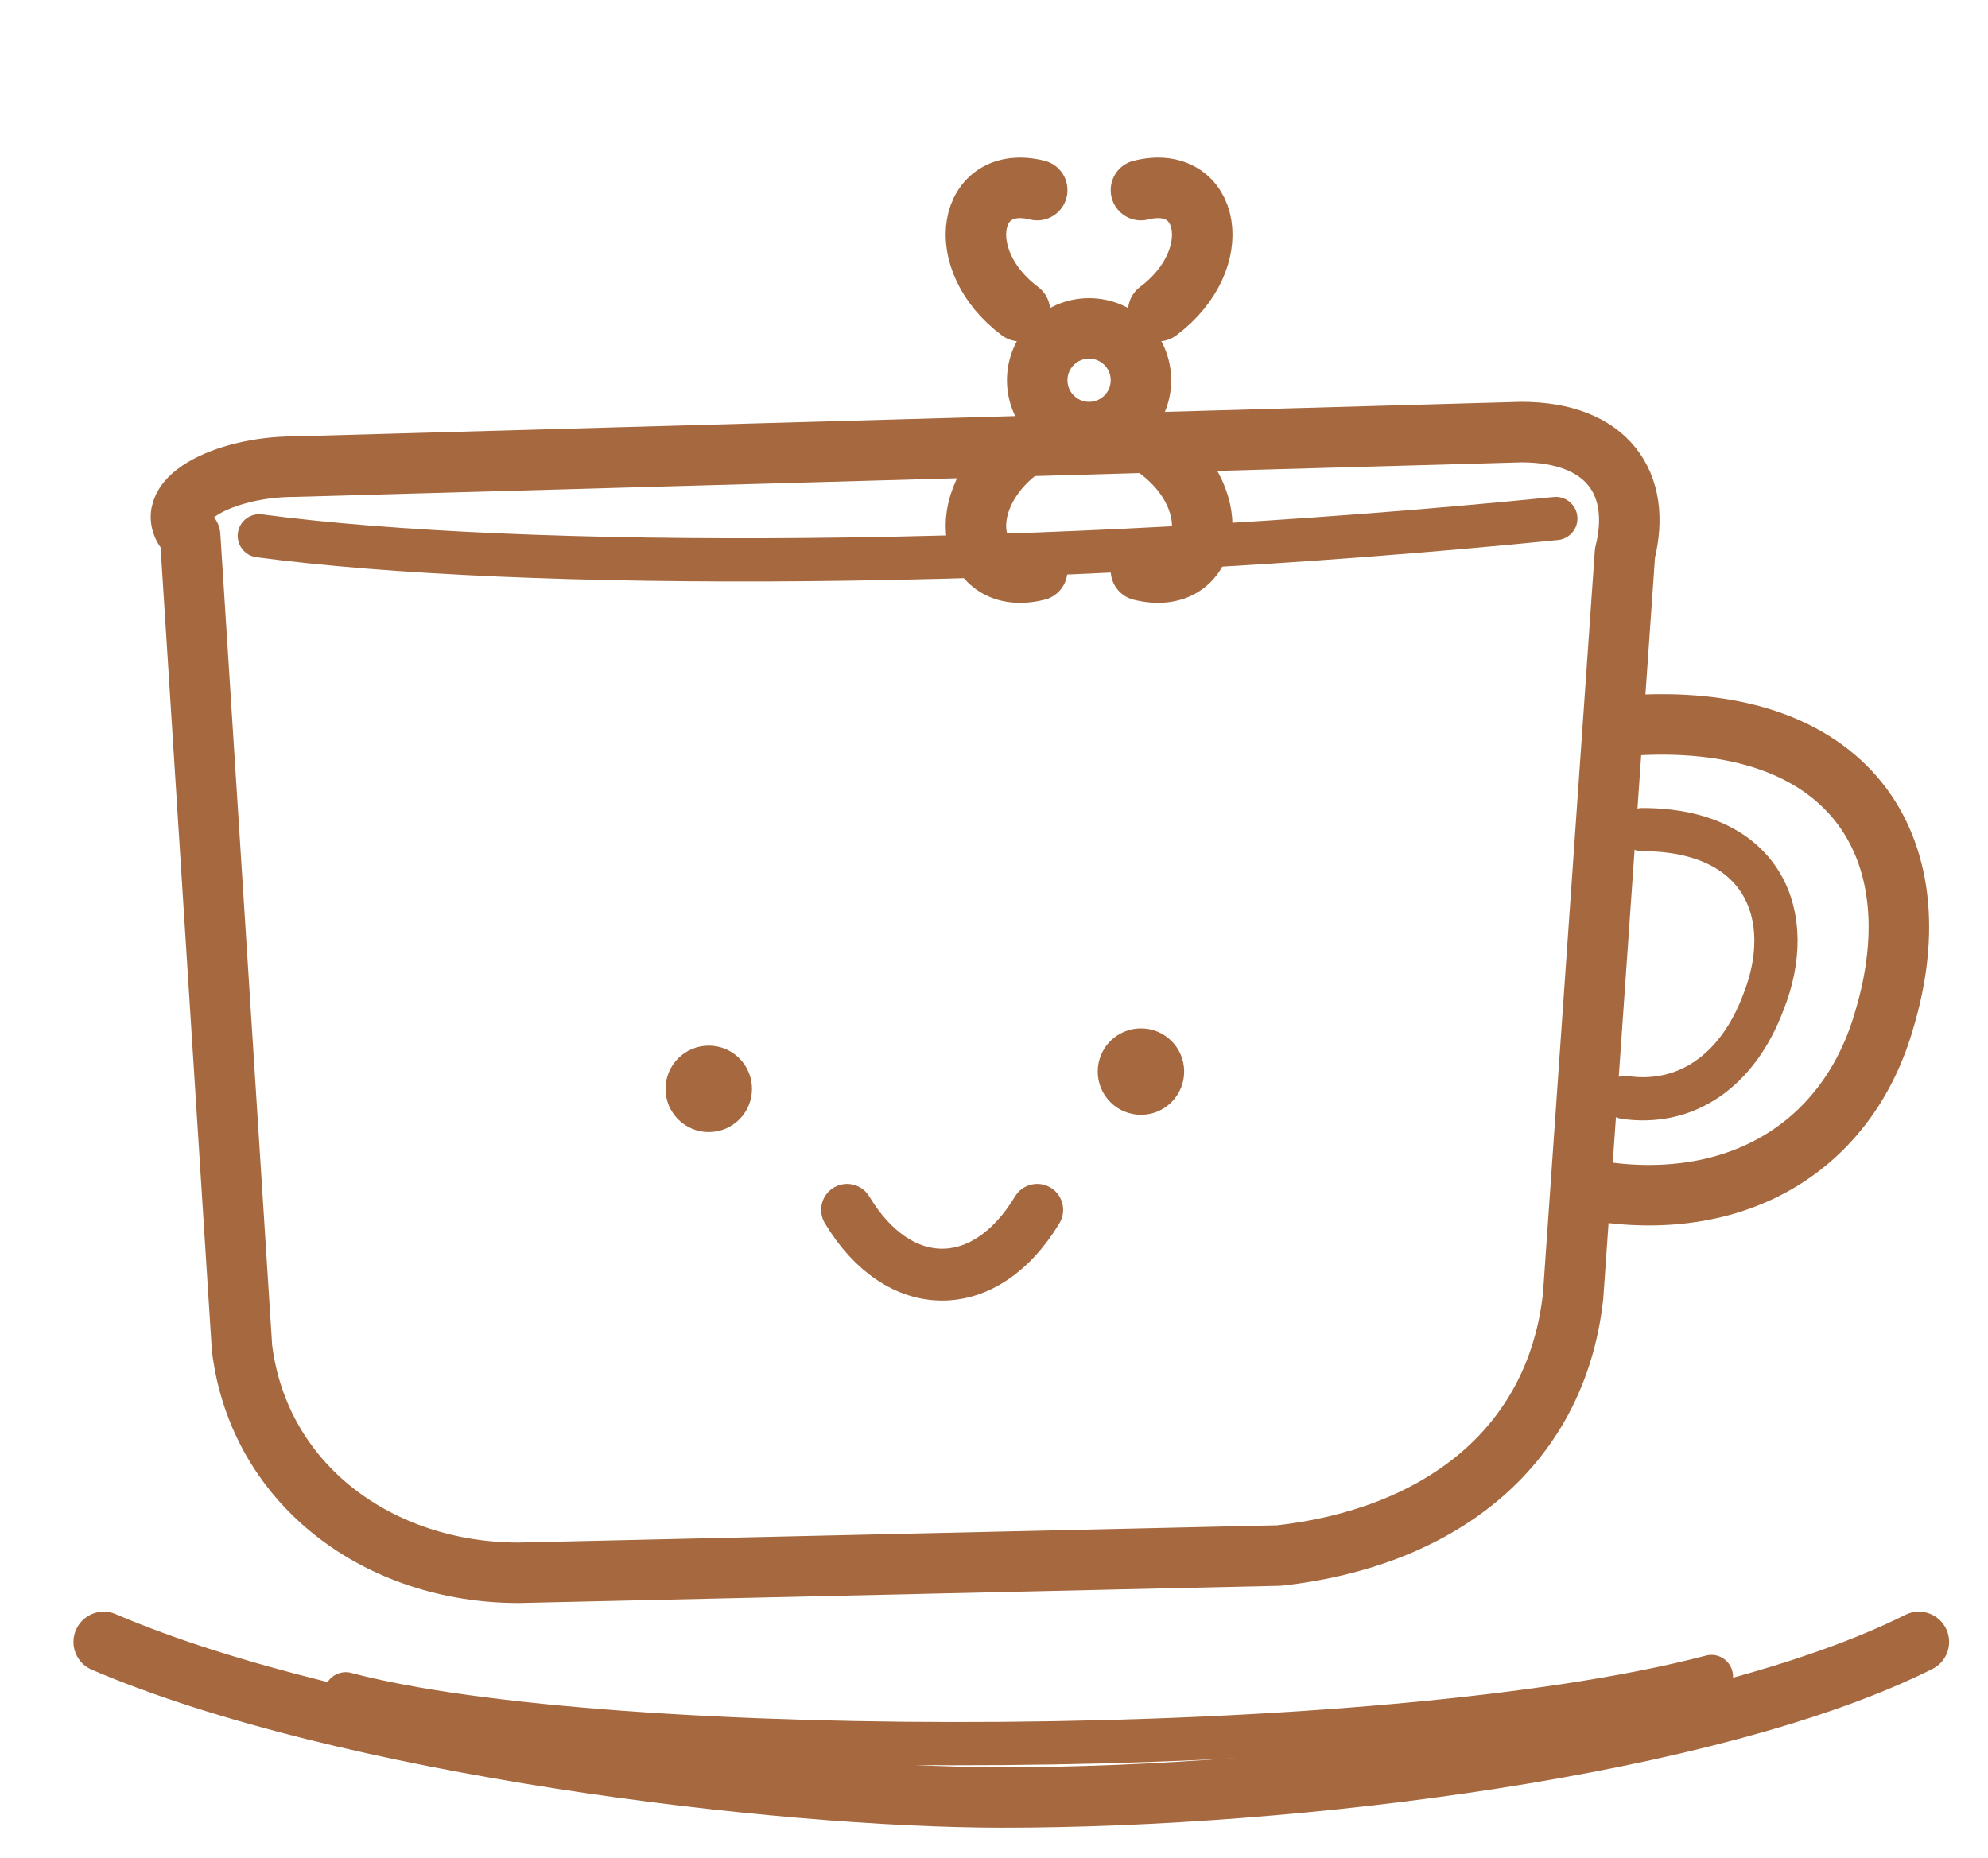
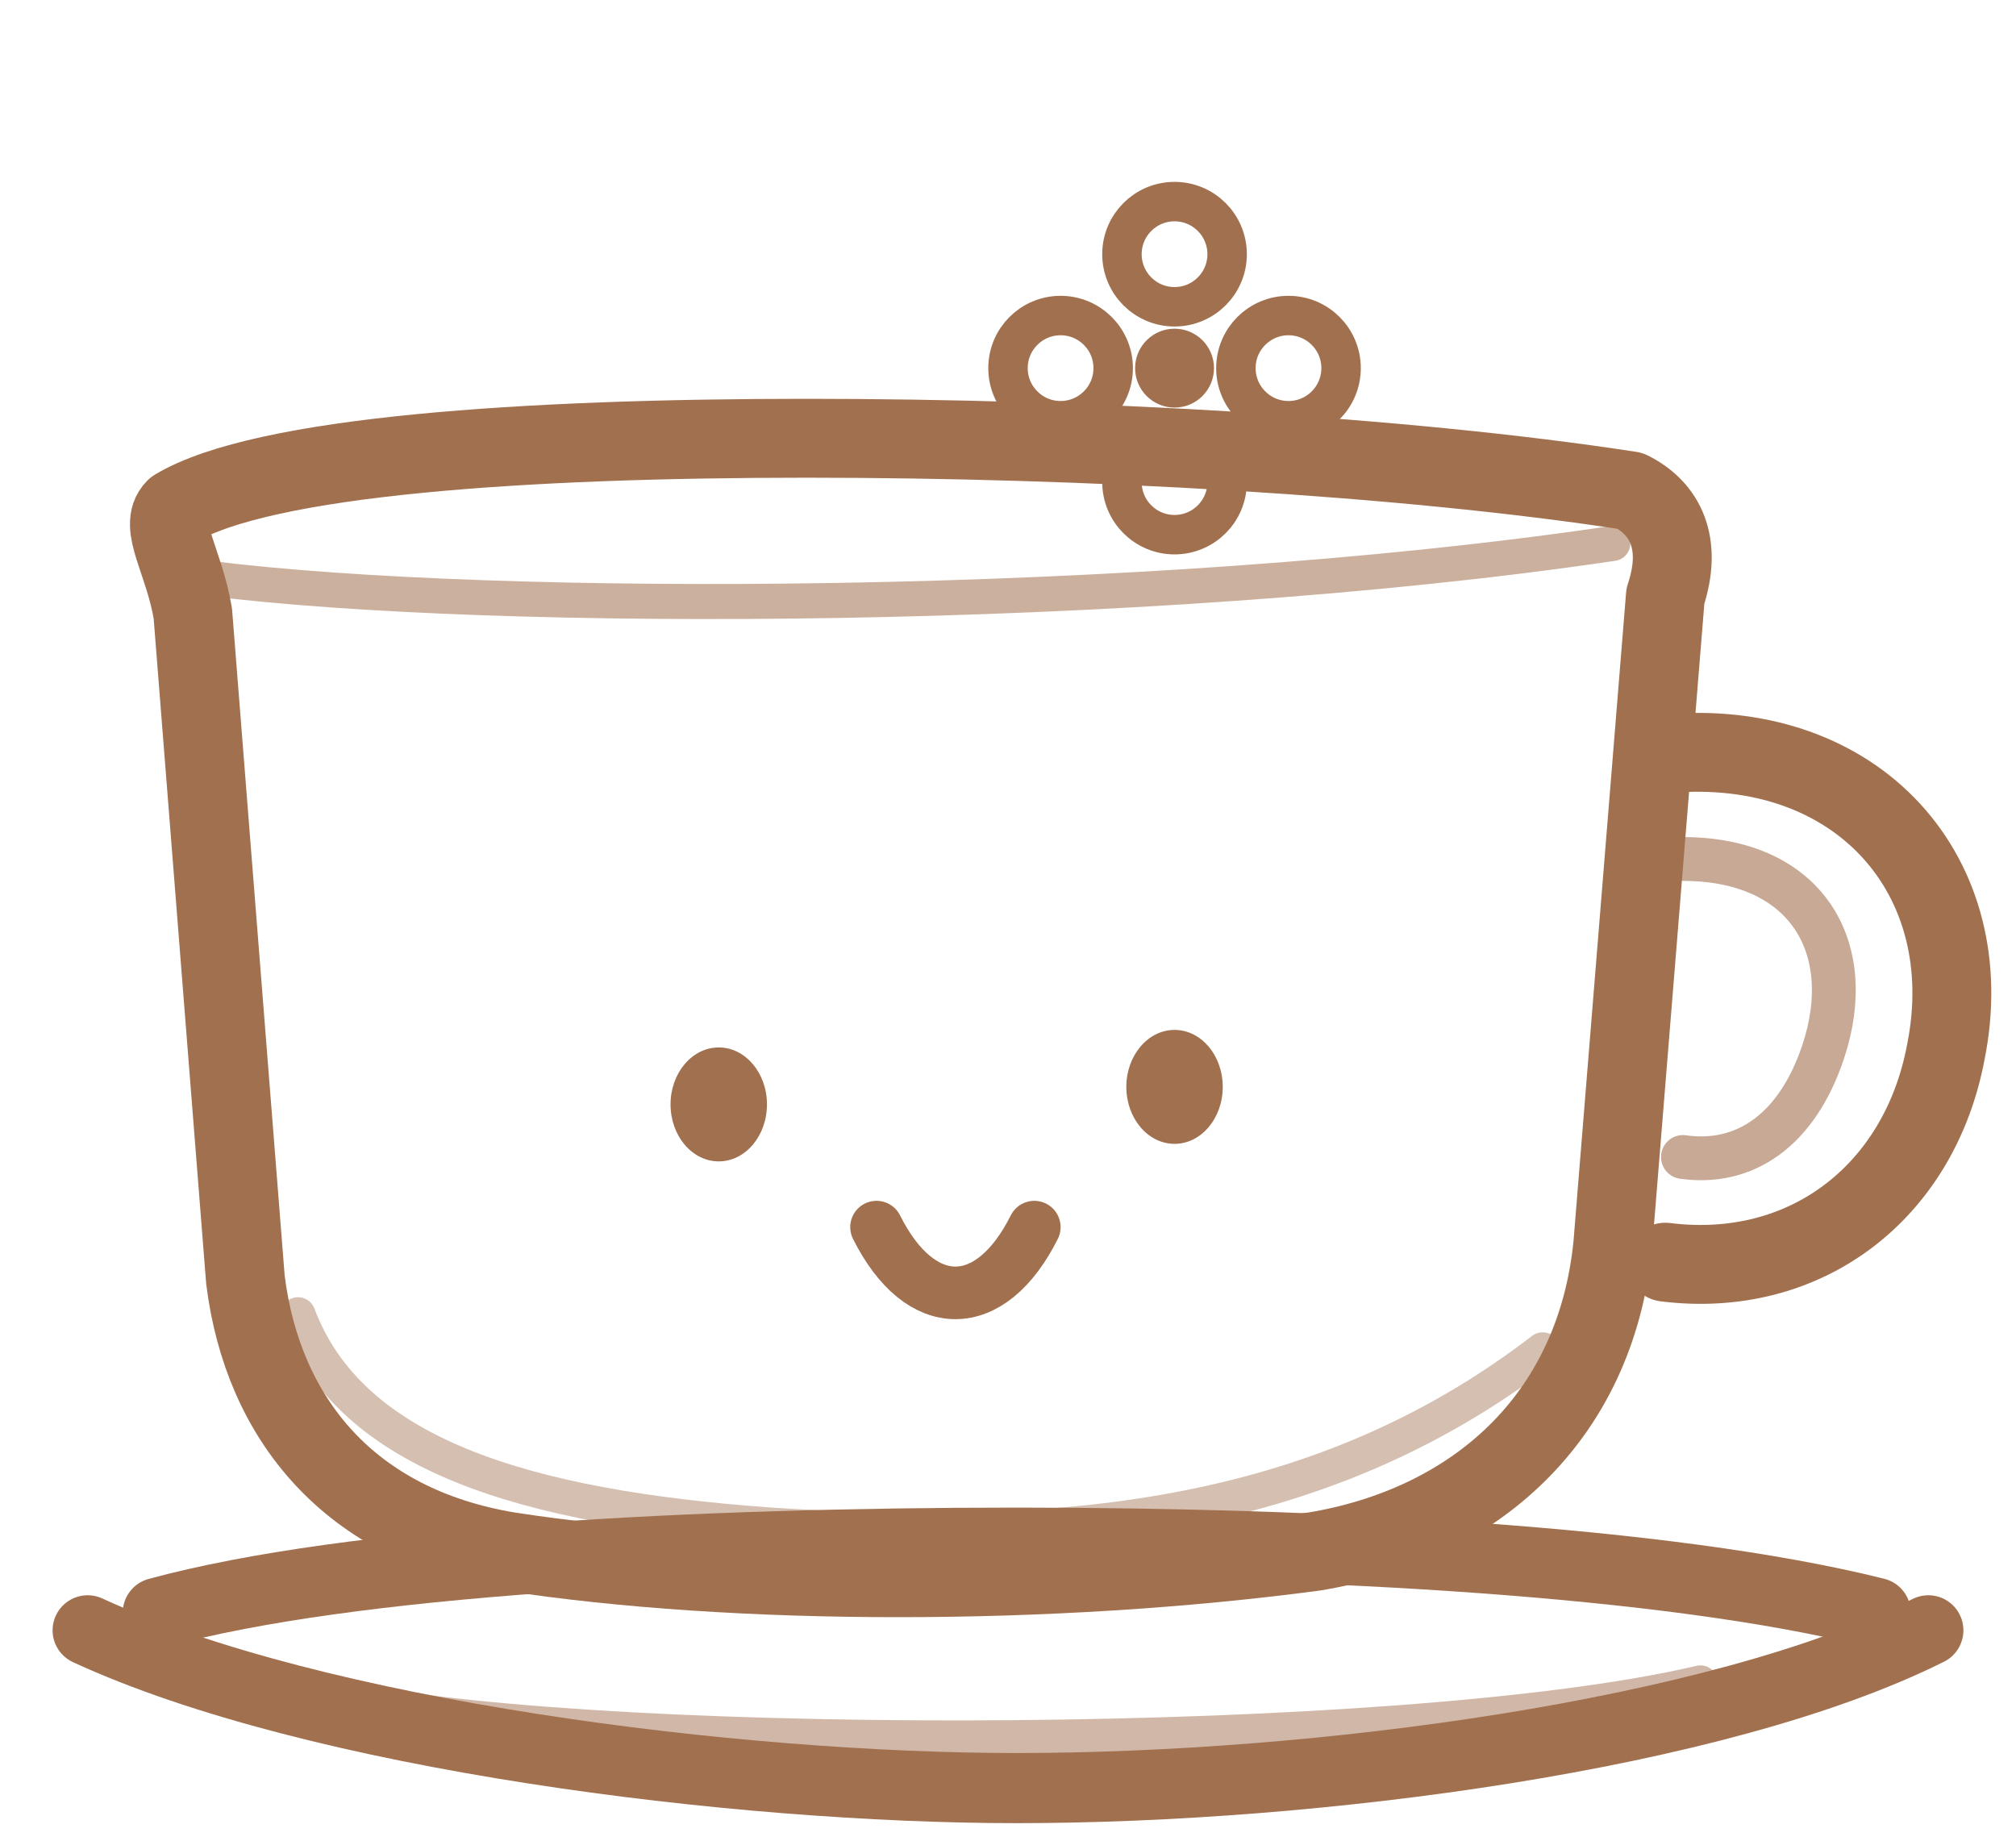
- <svg xmlns="http://www.w3.org/2000/svg" viewBox="0 0 230 215" fill="none" stroke="#a5683f" stroke-width="7" stroke-linecap="round" stroke-linejoin="round">
-   <path d="M22 62 C18 58 26 54 34 54 L176 50 C186 50 190 56 188 64 L182 150 C180 168 166 178 148 180 L60 182 C44 182 30 172 28 156 Z" />
-   <path d="M30 62 C60 66 120 66 180 60" stroke-width="5" />
-   <path d="M188 84 C214 82 224 98 218 118 C214 132 202 140 186 138" />
-   <path d="M190 96 C204 96 208 106 204 116 C201 124 195 128 188 127" stroke-width="5" />
-   <circle cx="82" cy="126" r="5" fill="#a5683f" stroke="none" />
-   <circle cx="132" cy="124" r="5" fill="#a5683f" stroke="none" />
-   <path d="M98 140 C104 150 114 150 120 140" stroke-width="6" />
-   <circle cx="126" cy="44" r="6" />
-   <path d="M118 36 C110 30 112 20 120 22 M134 36 C142 30 140 20 132 22 M118 52 C110 58 112 68 120 66 M134 52 C142 58 140 68 132 66" />
-   <path d="M12 190 C40 202 90 208 116 208 C150 208 198 202 222 190" />
-   <path d="M40 196 C70 204 160 204 198 194" stroke-width="5" />
+ <svg xmlns="http://www.w3.org/2000/svg" viewBox="0 0 230 210" fill="none" stroke="#a1704f" stroke-linecap="round" stroke-linejoin="round">
+   <path stroke-width="9" d="M20 58 C30 52 60 50 92 50 C124 50 160 52 186 56 C190 58 192 62 190 68 L184 142 C182 162 168 174 150 177 C120 181 84 181 58 177 C40 174 30 162 28 146 L22 70 C21 64 18 60 20 58 Z" />
+   <path stroke-width="4" opacity=".55" d="M24 66 C56 70 130 70 184 62" />
+   <path stroke-width="4" opacity=".45" d="M34 150 C40 166 60 172 88 174 C120 176 150 174 176 154" />
+   <path stroke-width="9" d="M190 86 C212 84 226 100 222 120 C219 136 206 146 190 144" />
+   <path stroke-width="5" opacity=".6" d="M192 98 C206 98 212 108 208 120 C205 129 199 133 192 132" />
+   <ellipse cx="82" cy="126" rx="5.5" ry="6.5" fill="#a1704f" stroke="none" />
+   <ellipse cx="134" cy="124" rx="5.5" ry="6.5" fill="#a1704f" stroke="none" />
+   <path stroke-width="6" d="M100 140 C105 150 113 150 118 140" />
+   <circle cx="134" cy="42" r="4.5" fill="#a1704f" stroke="none" />
+   <circle cx="134" cy="29" r="6" stroke-width="4.5" />
+   <circle cx="147" cy="42" r="6" stroke-width="4.5" />
+   <circle cx="121" cy="42" r="6" stroke-width="4.5" />
+   <circle cx="134" cy="55" r="6" stroke-width="4.5" />
+   <path stroke-width="8" d="M10 186 C36 198 84 204 116 204 C150 204 196 198 220 186" />
+   <path stroke-width="8" d="M18 184 C40 178 80 176 116 176 C150 176 190 178 214 184" />
+   <path stroke-width="4" opacity=".5" d="M40 194 C70 200 160 200 194 192" />
</svg>
